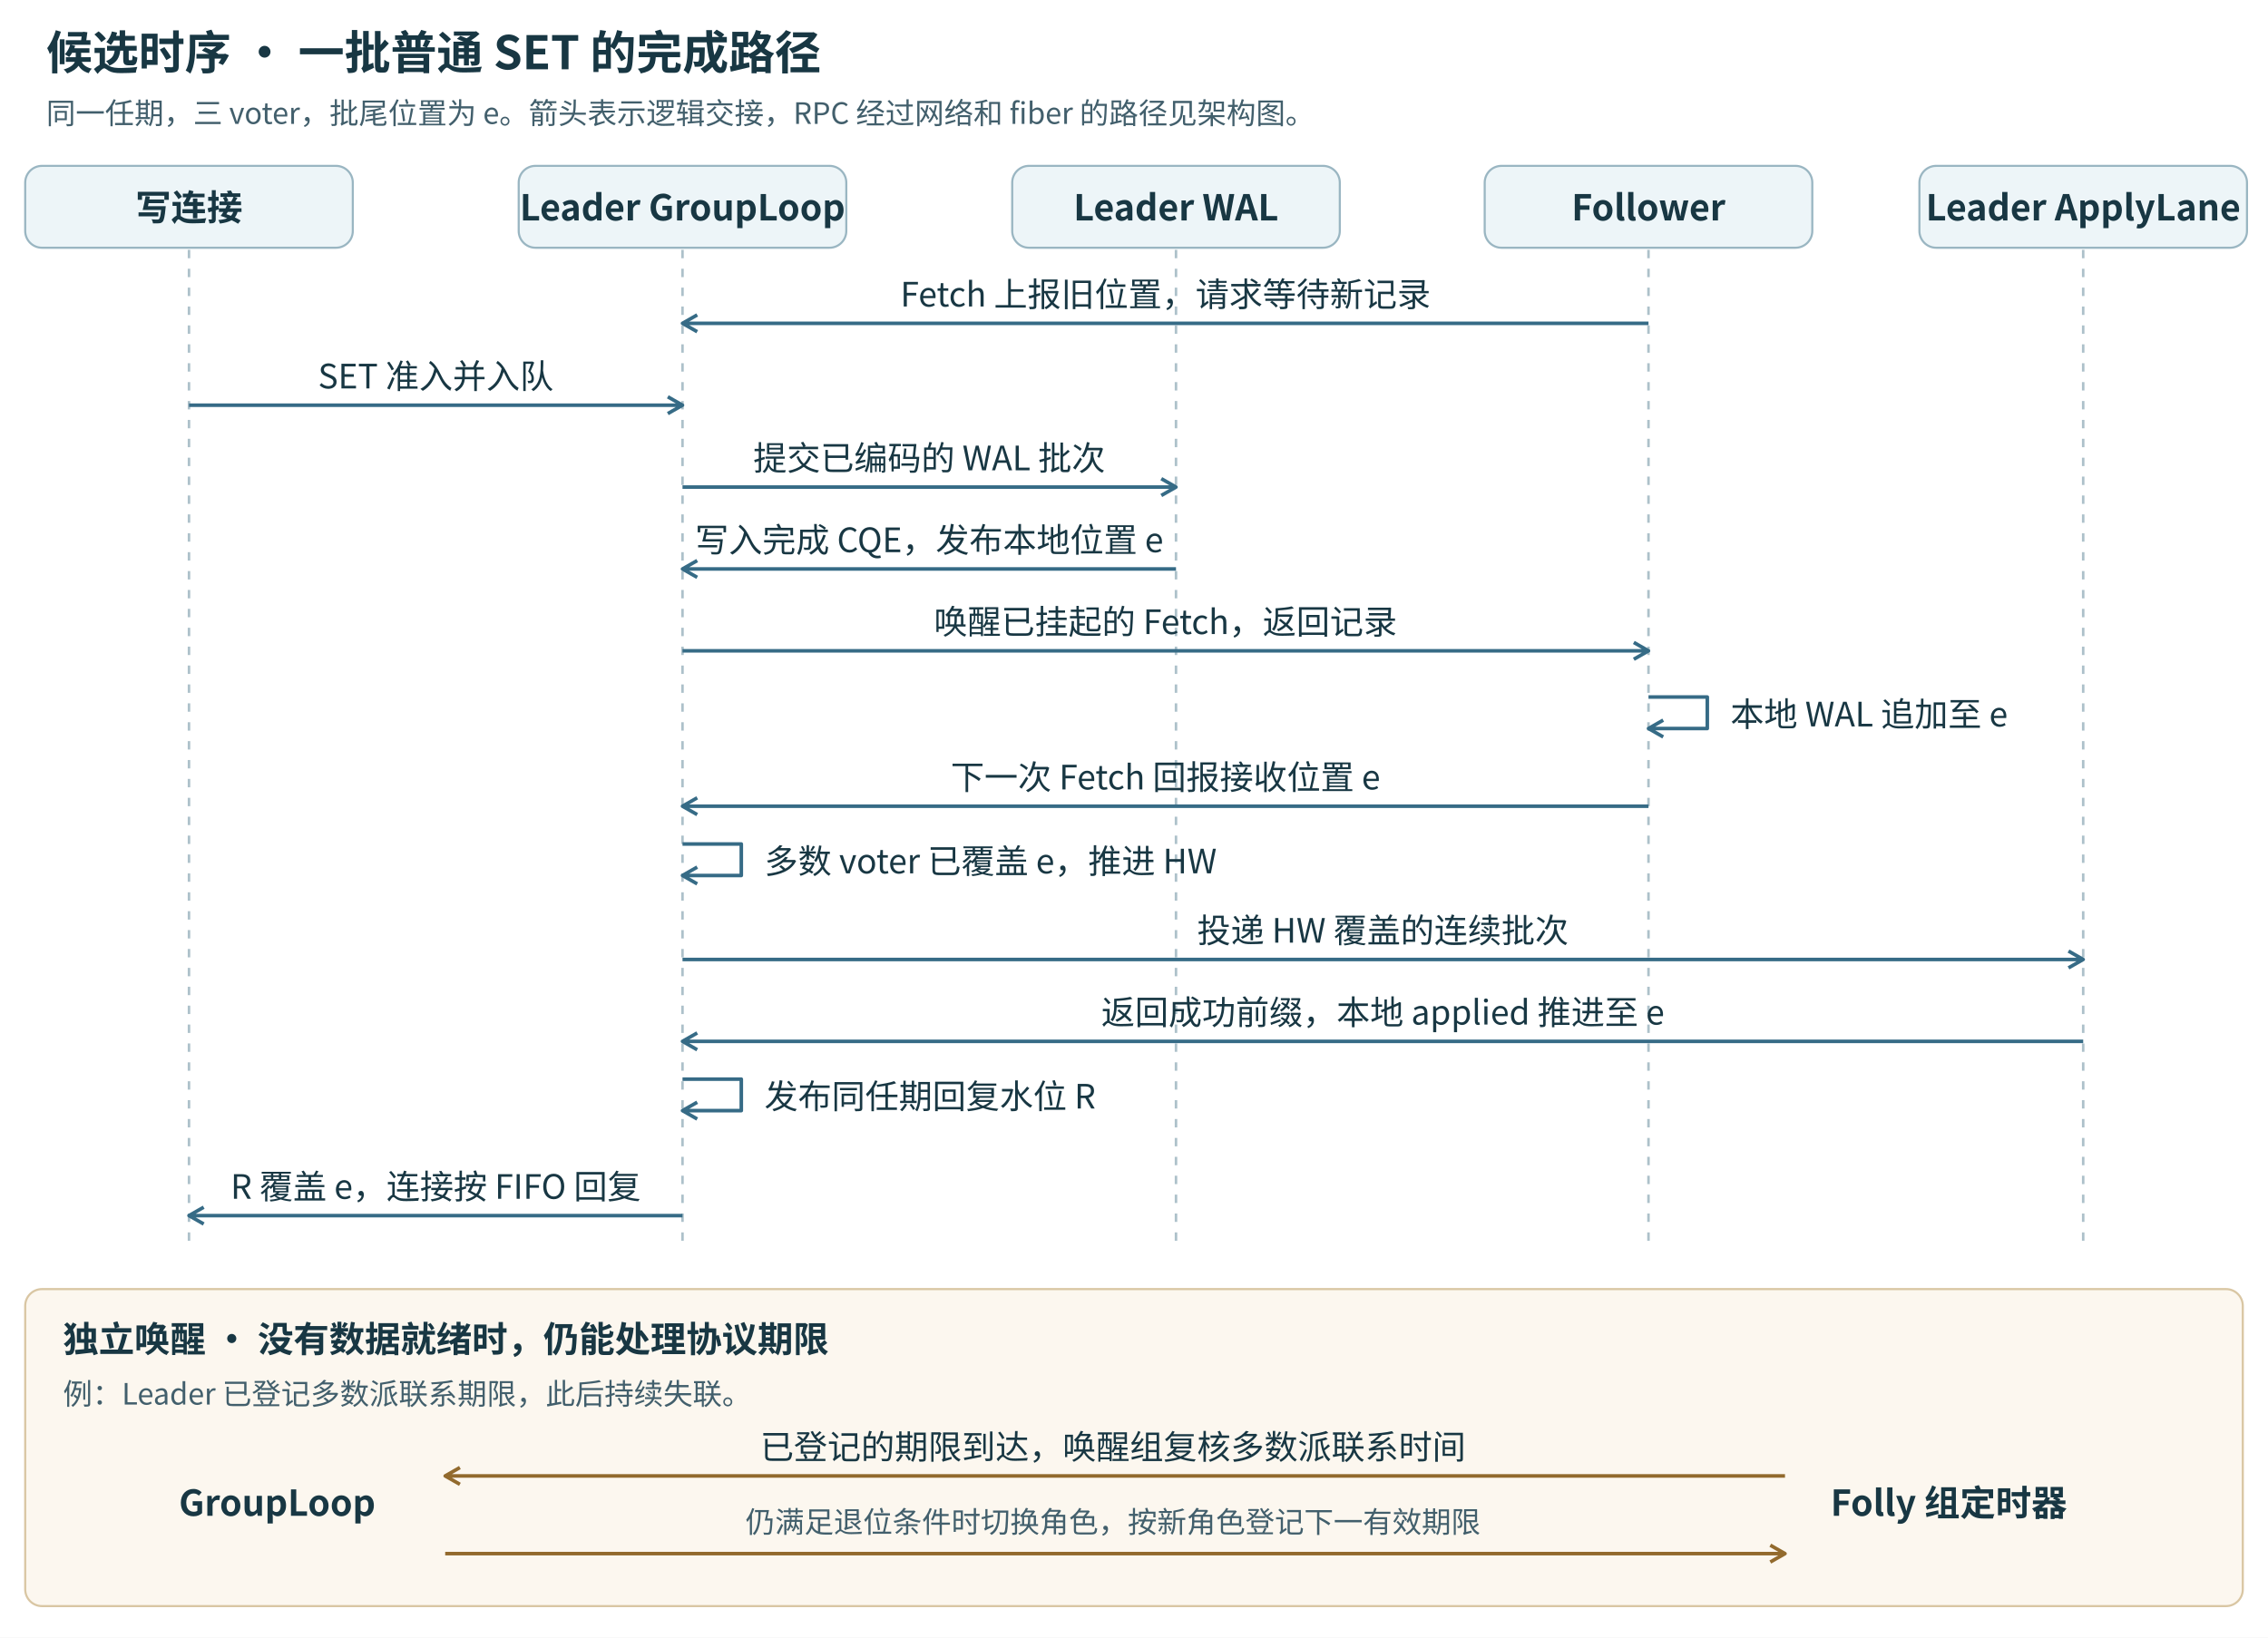
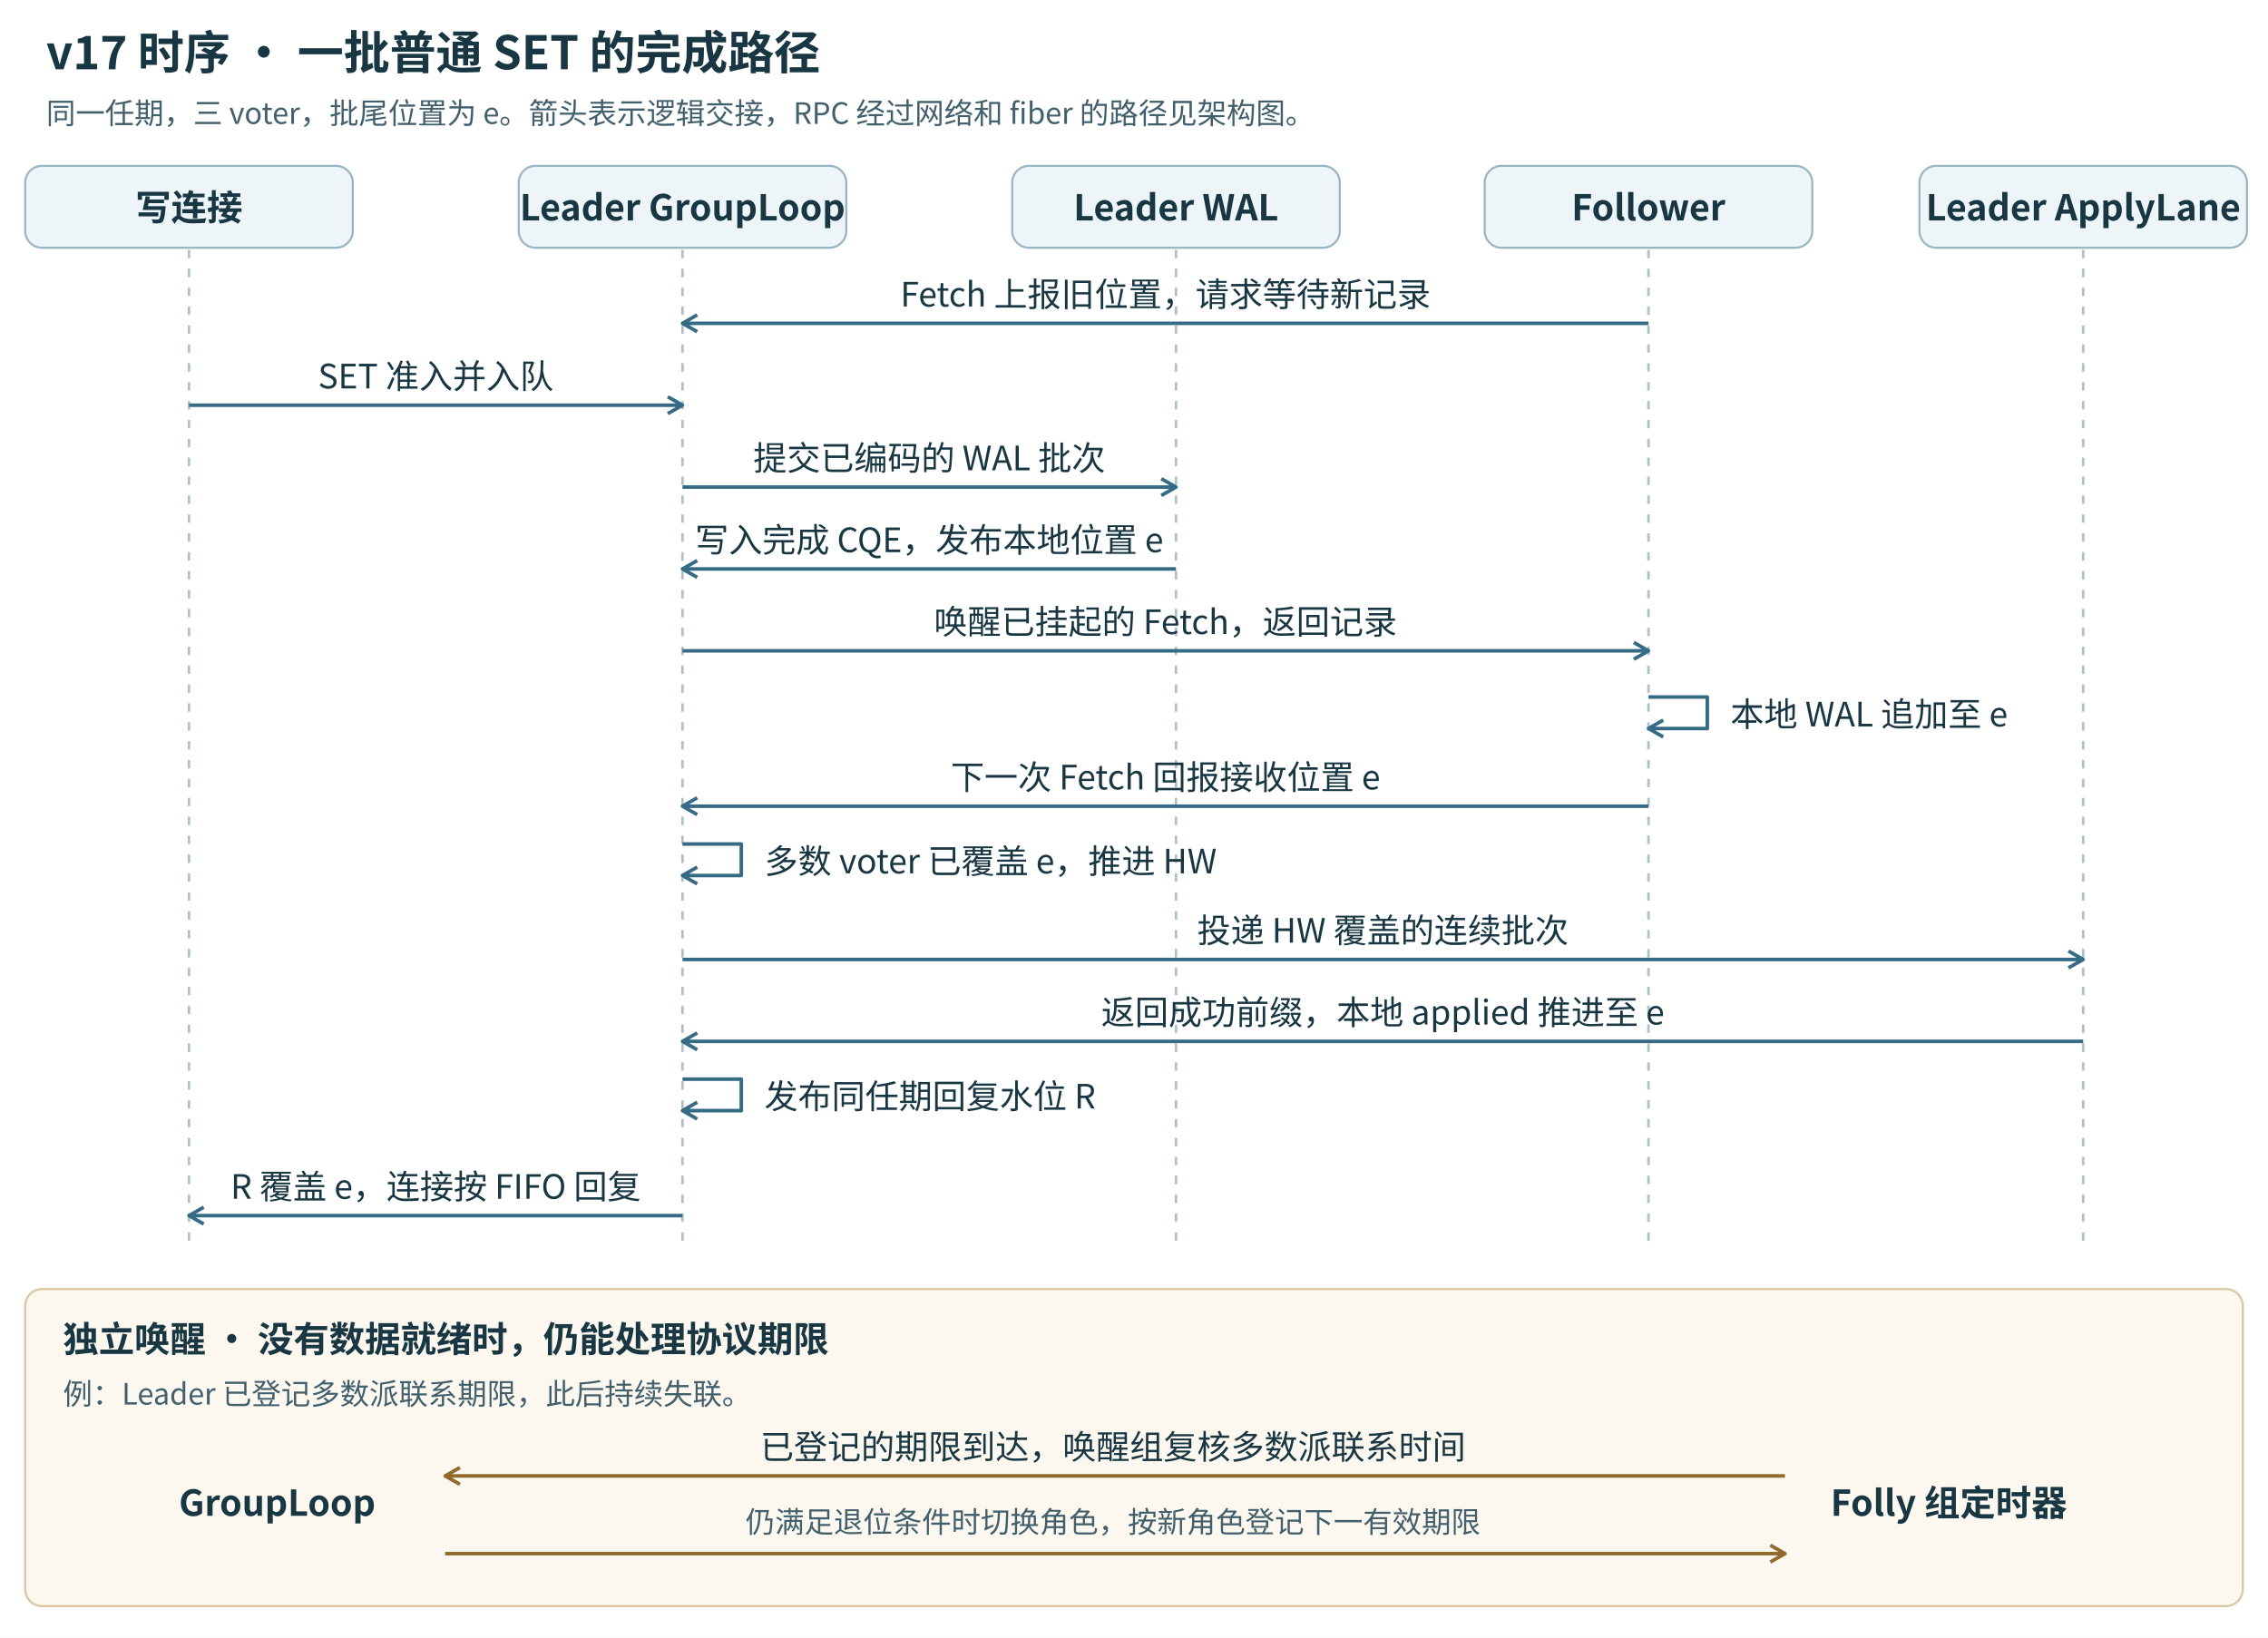
<svg xmlns="http://www.w3.org/2000/svg" width="1080" height="780" viewBox="0 0 1080 780" role="img" aria-labelledby="title desc" lang="zh-CN">
  <style>
    text { font-family: -apple-system, "PingFang SC", "Noto Sans CJK SC", "Microsoft YaHei", sans-serif; fill: #183743; }
    .title { font-weight: 650; font-size: 22px; }
    .head { font-weight: 650; font-size: 17px; }
    .body { font-size: 16px; }
    .sub { font-size: 14px; fill: #425f6c; }
    .ink { fill: none; stroke: #366b86; stroke-width: 1.7; stroke-linejoin: round; }
    .timer { fill: none; stroke: #926a2d; stroke-width: 1.7; stroke-linejoin: round; }
    .life { fill: none; stroke: #adc1ca; stroke-width: 1.2; stroke-dasharray: 4 5; }
  </style>
  <rect width="1080" height="780" fill="#fff" />
-   <text x="22" y="33" class="title" text-anchor="start">候选时序 · 一批普通 SET 的完成路径</text>
+   <text x="22" y="33" class="title" text-anchor="start">v17 时序 · 一批普通 SET 的完成路径</text>
  <text x="22" y="59" class="sub" text-anchor="start">同一任期，三 voter，批尾位置为 e。箭头表示逻辑交接，RPC 经过网络和 fiber 的路径见架构图。</text>
  <rect x="12" y="79" width="156" height="39" rx="8" fill="#edf5f8" stroke="#9ab6c2" />
  <text x="90" y="105" class="head" text-anchor="middle">写连接</text>
  <path class="life" d="M90 119 V594" />
  <rect x="247" y="79" width="156" height="39" rx="8" fill="#edf5f8" stroke="#9ab6c2" />
  <text x="325" y="105" class="head" text-anchor="middle">Leader GroupLoop</text>
  <path class="life" d="M325 119 V594" />
  <rect x="482" y="79" width="156" height="39" rx="8" fill="#edf5f8" stroke="#9ab6c2" />
  <text x="560" y="105" class="head" text-anchor="middle">Leader WAL</text>
  <path class="life" d="M560 119 V594" />
  <rect x="707" y="79" width="156" height="39" rx="8" fill="#edf5f8" stroke="#9ab6c2" />
  <text x="785" y="105" class="head" text-anchor="middle">Follower</text>
  <path class="life" d="M785 119 V594" />
  <rect x="914" y="79" width="156" height="39" rx="8" fill="#edf5f8" stroke="#9ab6c2" />
  <text x="992" y="105" class="head" text-anchor="middle">Leader ApplyLane</text>
  <path class="life" d="M992 119 V594" />
  <text x="555.0" y="146" class="body" text-anchor="middle">Fetch 上报旧位置，请求等待新记录</text>
  <path class="ink" d="M785 154 H325 m7 -4 l-7 4 l7 4" />
  <text x="207.5" y="185" class="body" text-anchor="middle">SET 准入并入队</text>
  <path class="ink" d="M90 193 H325 m-7 -4 l7 4 l-7 4" />
  <text x="442.5" y="224" class="body" text-anchor="middle">提交已编码的 WAL 批次</text>
  <path class="ink" d="M325 232 H560 m-7 -4 l7 4 l-7 4" />
  <text x="442.5" y="263" class="body" text-anchor="middle">写入完成 CQE，发布本地位置 e</text>
  <path class="ink" d="M560 271 H325 m7 -4 l-7 4 l7 4" />
  <text x="555.0" y="302" class="body" text-anchor="middle">唤醒已挂起的 Fetch，返回记录</text>
  <path class="ink" d="M325 310 H785 m-7 -4 l7 4 l-7 4" />
  <path class="ink" d="M785 332 h28 v15 h-28 m7 -4 l-7 4 l7 4" />
  <text x="824" y="346" class="body" text-anchor="start">本地 WAL 追加至 e</text>
  <text x="555.0" y="376" class="body" text-anchor="middle">下一次 Fetch 回报接收位置 e</text>
  <path class="ink" d="M785 384 H325 m7 -4 l-7 4 l7 4" />
  <path class="ink" d="M325 402 h28 v15 h-28 m7 -4 l-7 4 l7 4" />
  <text x="364" y="416" class="body" text-anchor="start">多数 voter 已覆盖 e，推进 HW</text>
  <text x="658.5" y="449" class="body" text-anchor="middle">投递 HW 覆盖的连续批次</text>
  <path class="ink" d="M325 457 H992 m-7 -4 l7 4 l-7 4" />
  <text x="658.5" y="488" class="body" text-anchor="middle">返回成功前缀，本地 applied 推进至 e</text>
  <path class="ink" d="M992 496 H325 m7 -4 l-7 4 l7 4" />
  <path class="ink" d="M325 514 h28 v15 h-28 m7 -4 l-7 4 l7 4" />
  <text x="364" y="528" class="body" text-anchor="start">发布同任期回复水位 R</text>
  <text x="207.5" y="571" class="body" text-anchor="middle">R 覆盖 e，连接按 FIFO 回复</text>
  <path class="ink" d="M325 579 H90 m7 -4 l-7 4 l7 4" />
  <rect x="12" y="614" width="1056" height="151" rx="8" fill="#fcf7ef" stroke="#d9c6a3" />
  <text x="30" y="644" class="head" text-anchor="start">独立唤醒 · 没有数据就绪时，仍能处理协议期限</text>
  <text x="30" y="669" class="sub" text-anchor="start">例：Leader 已登记多数派联系期限，此后持续失联。</text>
  <text x="132" y="722" class="head" text-anchor="middle">GroupLoop</text>
  <text x="928" y="722" class="head" text-anchor="middle">Folly 组定时器</text>
  <text x="530" y="695" class="body" text-anchor="middle">已登记的期限到达，唤醒组复核多数派联系时间</text>
  <path class="timer" d="M850 703 H212 m7 -4 l-7 4 l7 4" />
  <text x="530" y="730" class="sub" text-anchor="middle">仍满足退位条件时切换角色，按新角色登记下一有效期限</text>
  <path class="timer" d="M212 740 H850 m-7 -4 l7 4 l-7 4" />
</svg>
